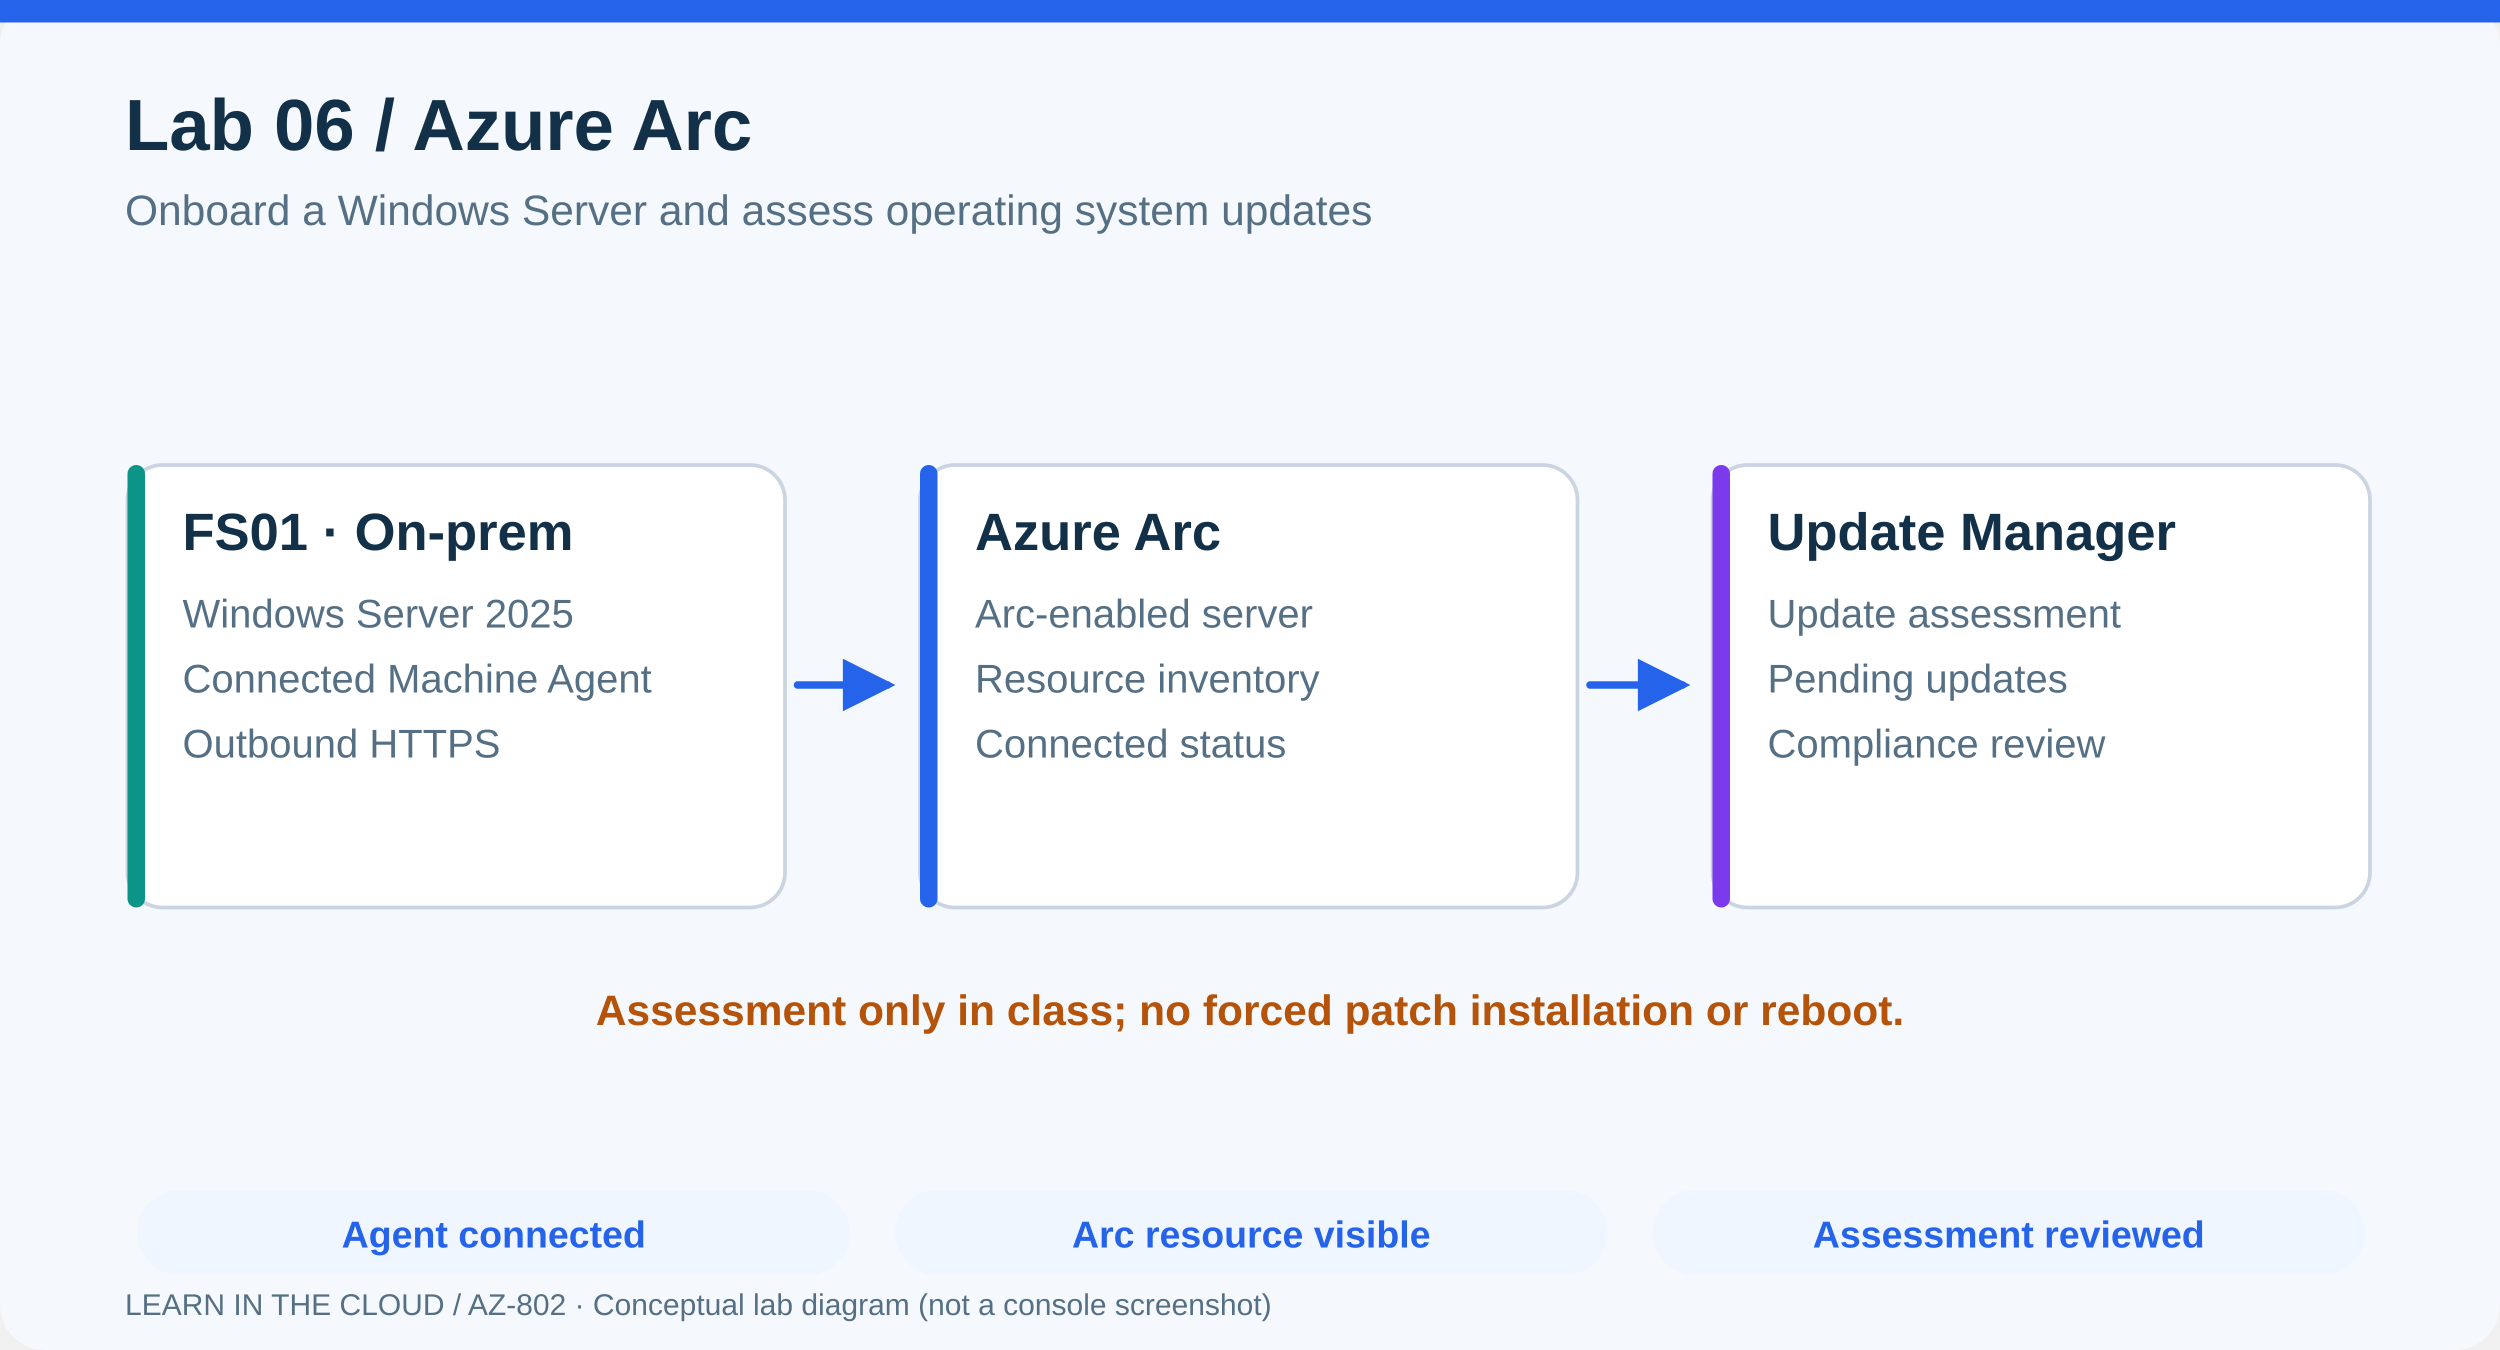
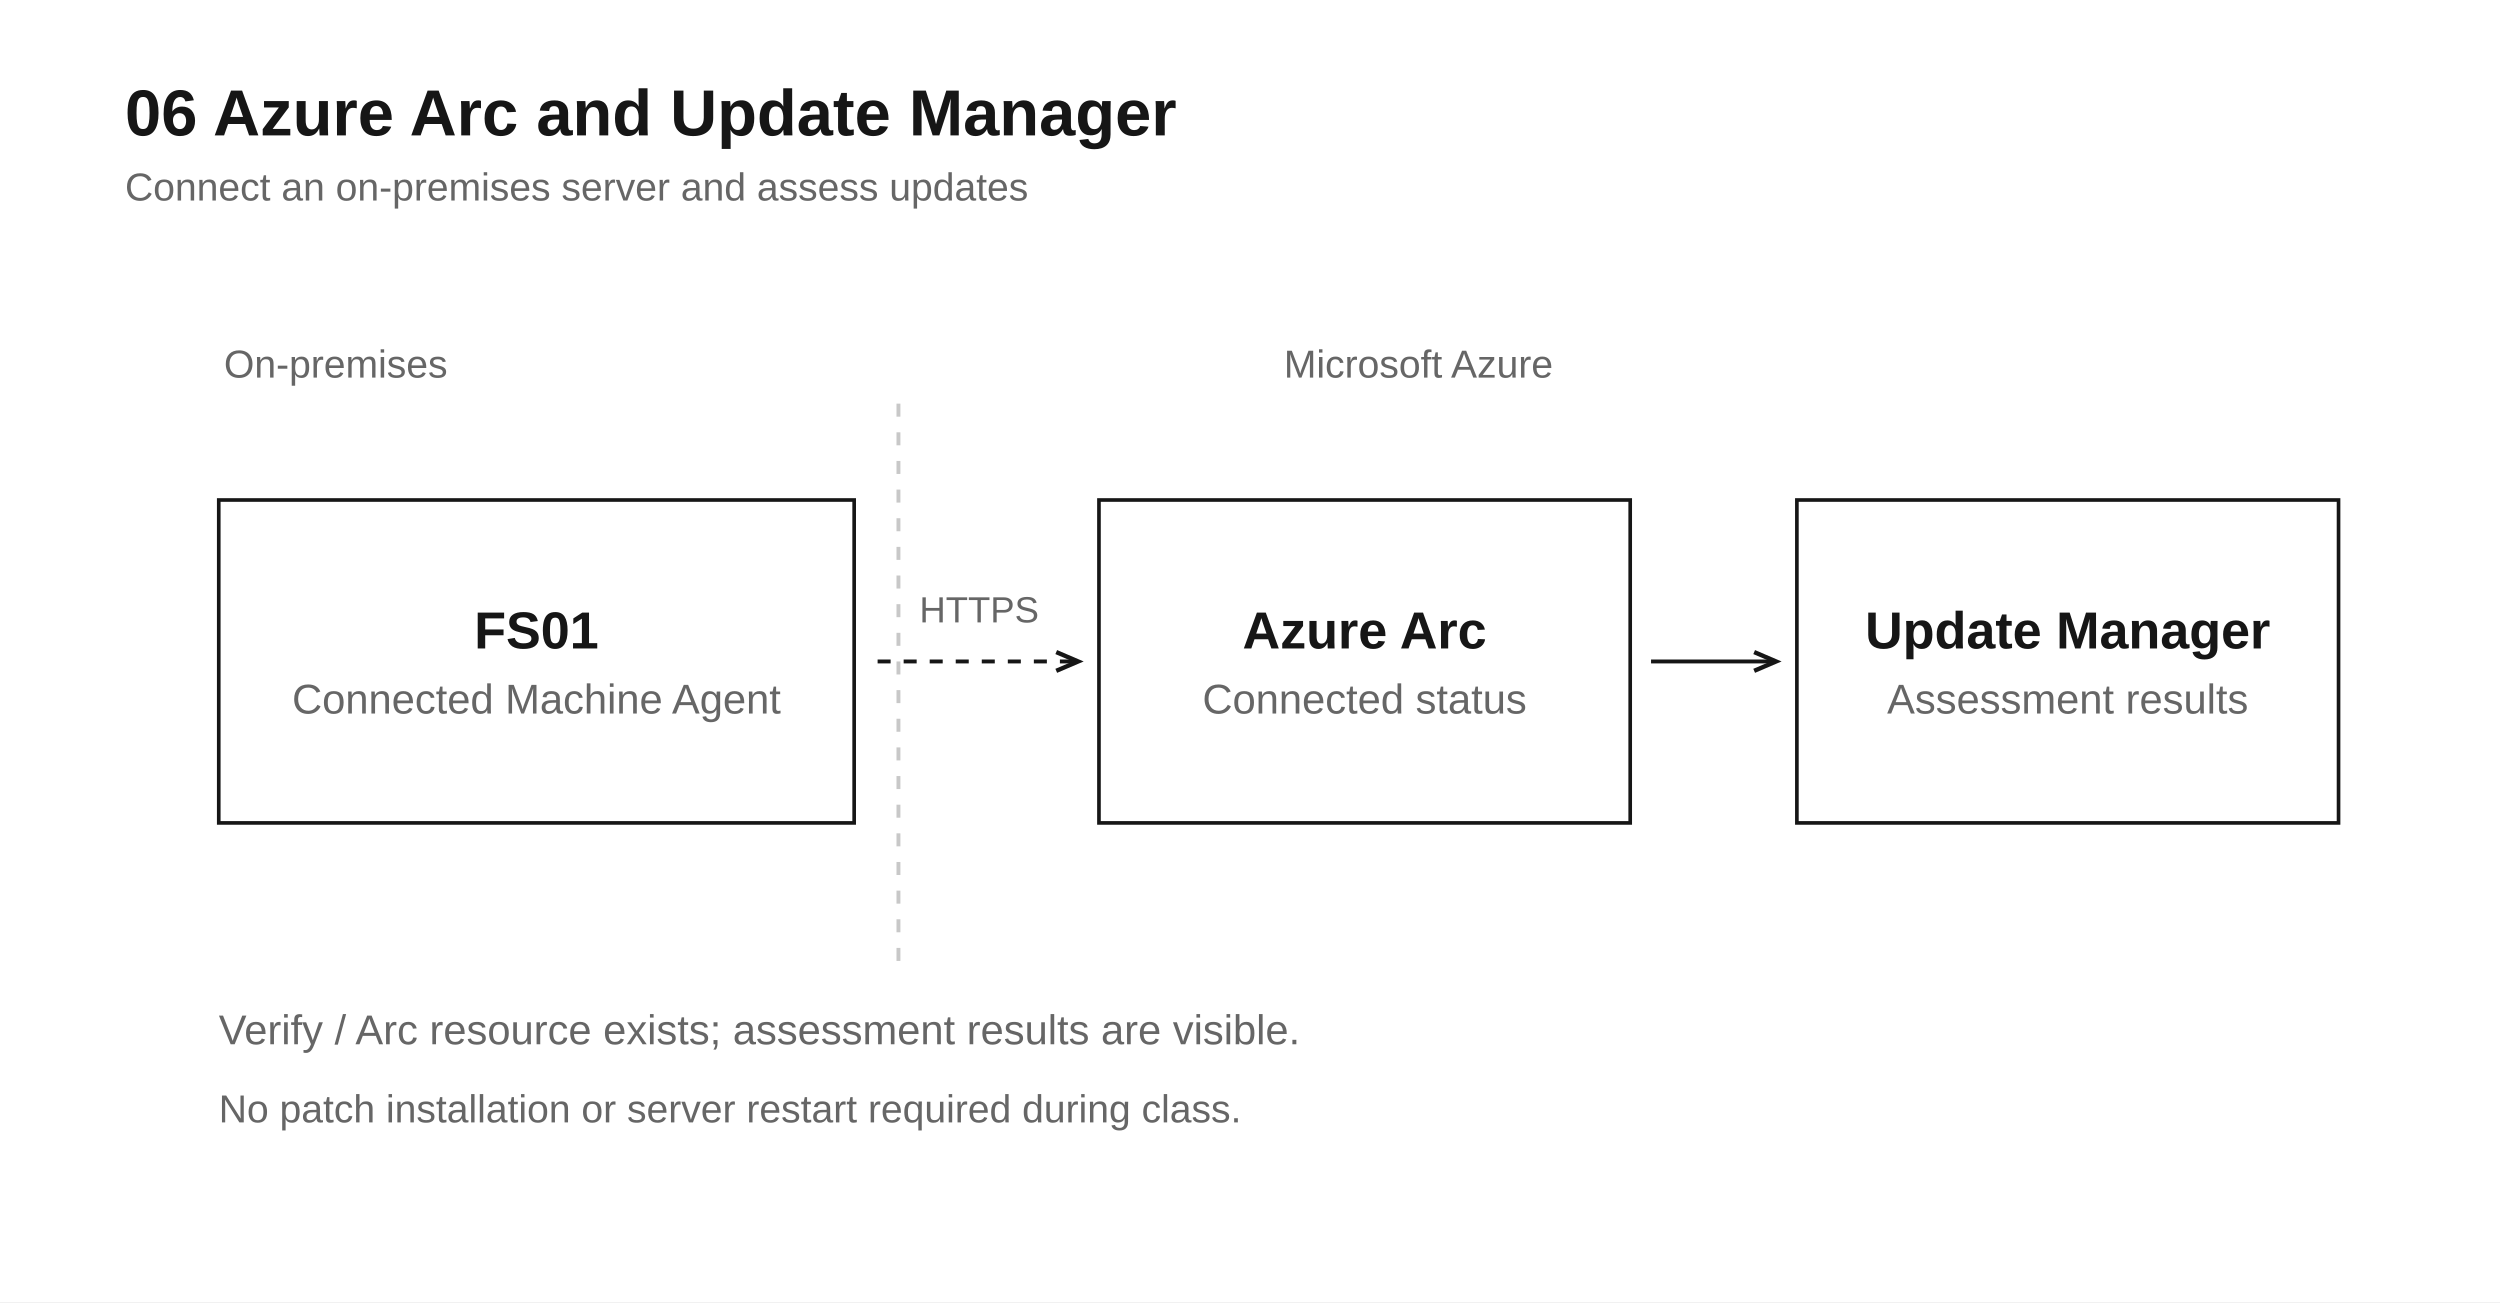
- <svg xmlns="http://www.w3.org/2000/svg" width="1000" height="540" viewBox="0 0 1000 540" role="img" aria-label="FS01 is onboarded to Azure Arc using Connected Machine Agent, then assessed using Azure Update Manager.">
+ <svg xmlns="http://www.w3.org/2000/svg" width="960" height="500" viewBox="0 0 960 500" role="img" aria-label="FS01 on premises connects via HTTPS to Azure Arc and is assessed by Azure Update Manager.">
  <defs>
-     <marker id="arrow" viewBox="0 0 10 10" refX="8.5" refY="5" markerWidth="7" markerHeight="7" orient="auto-start-reverse">
-       <path d="M0 0 L10 5 L0 10 Z" fill="#2563eb" />
+     <marker id="arrow" markerWidth="8" markerHeight="8" refX="8" refY="4" viewBox="0 0 10 8" orient="auto">
+       <path d="M1 1 L8 4 L1 7" fill="none" stroke="#161616" stroke-width="1.4" />
    </marker>
  </defs>
-   <rect width="1000" height="540" rx="18" fill="#f5f8fc" />
-   <rect width="1000" height="9" fill="#2563eb" />
-   <text x="50" y="60" font-family="Arial, Helvetica, sans-serif" font-size="29" font-weight="700" fill="#123047" text-anchor="start">Lab 06  /  Azure Arc</text>
-   <text x="50" y="90" font-family="Arial, Helvetica, sans-serif" font-size="17" font-weight="400" fill="#557084" text-anchor="start">Onboard a Windows Server and assess operating system updates</text>
-   <rect x="51" y="186" width="263" height="177" rx="14" fill="#ffffff" stroke="#cbd5e1" stroke-width="1.5" />
-   <rect x="51" y="186" width="7" height="177" rx="3.5" fill="#0d9488" />
-   <text x="73" y="220" font-family="Arial, Helvetica, sans-serif" font-size="21" font-weight="700" fill="#123047" text-anchor="start">FS01  ·  On-prem</text>
-   <text x="73" y="251" font-family="Arial, Helvetica, sans-serif" font-size="16" font-weight="400" fill="#557084" text-anchor="start">Windows Server 2025</text>
-   <text x="73" y="277" font-family="Arial, Helvetica, sans-serif" font-size="16" font-weight="400" fill="#557084" text-anchor="start">Connected Machine Agent</text>
-   <text x="73" y="303" font-family="Arial, Helvetica, sans-serif" font-size="16" font-weight="400" fill="#557084" text-anchor="start">Outbound HTTPS</text>
-   <rect x="368" y="186" width="263" height="177" rx="14" fill="#ffffff" stroke="#cbd5e1" stroke-width="1.5" />
-   <rect x="368" y="186" width="7" height="177" rx="3.5" fill="#2563eb" />
-   <text x="390" y="220" font-family="Arial, Helvetica, sans-serif" font-size="21" font-weight="700" fill="#123047" text-anchor="start">Azure Arc</text>
-   <text x="390" y="251" font-family="Arial, Helvetica, sans-serif" font-size="16" font-weight="400" fill="#557084" text-anchor="start">Arc-enabled server</text>
-   <text x="390" y="277" font-family="Arial, Helvetica, sans-serif" font-size="16" font-weight="400" fill="#557084" text-anchor="start">Resource inventory</text>
-   <text x="390" y="303" font-family="Arial, Helvetica, sans-serif" font-size="16" font-weight="400" fill="#557084" text-anchor="start">Connected status</text>
-   <rect x="685" y="186" width="263" height="177" rx="14" fill="#ffffff" stroke="#cbd5e1" stroke-width="1.5" />
-   <rect x="685" y="186" width="7" height="177" rx="3.5" fill="#7c3aed" />
-   <text x="707" y="220" font-family="Arial, Helvetica, sans-serif" font-size="21" font-weight="700" fill="#123047" text-anchor="start">Update Manager</text>
-   <text x="707" y="251" font-family="Arial, Helvetica, sans-serif" font-size="16" font-weight="400" fill="#557084" text-anchor="start">Update assessment</text>
-   <text x="707" y="277" font-family="Arial, Helvetica, sans-serif" font-size="16" font-weight="400" fill="#557084" text-anchor="start">Pending updates</text>
-   <text x="707" y="303" font-family="Arial, Helvetica, sans-serif" font-size="16" font-weight="400" fill="#557084" text-anchor="start">Compliance review</text>
-   <line x1="319" y1="274" x2="355" y2="274" stroke="#2563eb" stroke-width="3" stroke-linecap="round" marker-end="url(#arrow)" />
-   <line x1="636" y1="274" x2="673" y2="274" stroke="#2563eb" stroke-width="3" stroke-linecap="round" marker-end="url(#arrow)" />
-   <text x="500" y="410" font-family="Arial, Helvetica, sans-serif" font-size="17" font-weight="700" fill="#b45309" text-anchor="middle">Assessment only in class; no forced patch installation or reboot.</text>
-   <rect x="55" y="476" width="285" height="34" rx="17" fill="#eff6ff" />
-   <text x="197.5" y="499" font-family="Arial, Helvetica, sans-serif" font-size="15" font-weight="700" fill="#2563eb" text-anchor="middle">Agent connected</text>
-   <rect x="358" y="476" width="285" height="34" rx="17" fill="#eff6ff" />
-   <text x="500.5" y="499" font-family="Arial, Helvetica, sans-serif" font-size="15" font-weight="700" fill="#2563eb" text-anchor="middle">Arc resource visible</text>
-   <rect x="661" y="476" width="285" height="34" rx="17" fill="#eff6ff" />
-   <text x="803.5" y="499" font-family="Arial, Helvetica, sans-serif" font-size="15" font-weight="700" fill="#2563eb" text-anchor="middle">Assessment reviewed</text>
-   <text x="50" y="526" font-family="Arial, Helvetica, sans-serif" font-size="12" font-weight="400" fill="#557084" text-anchor="start">LEARN IN THE CLOUD  /  AZ-802   ·   Conceptual lab diagram (not a console screenshot)</text>
+   <rect width="960" height="500" fill="#FFFFFF" />
+   <text x="48" y="52" fill="#161616" font-family="Segoe UI, Arial, sans-serif" font-size="25" font-weight="600" text-anchor="start" letter-spacing="0">06  Azure Arc and Update Manager</text>
+   <text x="48" y="77" fill="#666666" font-family="Segoe UI, Arial, sans-serif" font-size="15" font-weight="400" text-anchor="start" letter-spacing="0">Connect an on-premises server and assess updates</text>
+   <text x="86" y="145" fill="#666666" font-family="Segoe UI, Arial, sans-serif" font-size="15" font-weight="400" text-anchor="start" letter-spacing="0">On-premises</text>
+   <text x="493" y="145" fill="#666666" font-family="Segoe UI, Arial, sans-serif" font-size="15" font-weight="400" text-anchor="start" letter-spacing="0">Microsoft Azure</text>
+   <rect x="84" y="192" width="244" height="124" rx="0" fill="#FFFFFF" stroke="#161616" stroke-width="1.4" />
+   <text x="206" y="249" fill="#161616" font-family="Segoe UI, Arial, sans-serif" font-size="20" font-weight="600" text-anchor="middle" letter-spacing="0">FS01</text>
+   <text x="206" y="274" fill="#666666" font-family="Segoe UI, Arial, sans-serif" font-size="16" font-weight="400" text-anchor="middle" letter-spacing="0">Connected Machine Agent</text>
+   <line x1="345" y1="155" x2="345" y2="369" stroke="#C8C8C8" stroke-width="1.5" stroke-dasharray="5 6" />
+   <rect x="422" y="192" width="204" height="124" rx="0" fill="#FFFFFF" stroke="#161616" stroke-width="1.4" />
+   <text x="524" y="249" fill="#161616" font-family="Segoe UI, Arial, sans-serif" font-size="20" font-weight="600" text-anchor="middle" letter-spacing="0">Azure Arc</text>
+   <text x="524" y="274" fill="#666666" font-family="Segoe UI, Arial, sans-serif" font-size="16" font-weight="400" text-anchor="middle" letter-spacing="0">Connected status</text>
+   <rect x="690" y="192" width="208" height="124" rx="0" fill="#FFFFFF" stroke="#161616" stroke-width="1.4" />
+   <text x="794" y="249" fill="#161616" font-family="Segoe UI, Arial, sans-serif" font-size="20" font-weight="600" text-anchor="middle" letter-spacing="0">Update Manager</text>
+   <text x="794" y="274" fill="#666666" font-family="Segoe UI, Arial, sans-serif" font-size="16" font-weight="400" text-anchor="middle" letter-spacing="0">Assessment results</text>
+   <line x1="337" y1="254" x2="414" y2="254" stroke="#161616" stroke-width="1.5" stroke-dasharray="5 5" marker-end="url(#arrow)" />
+   <text x="376" y="239" fill="#666666" font-family="Segoe UI, Arial, sans-serif" font-size="14" font-weight="400" text-anchor="middle" letter-spacing="0">HTTPS</text>
+   <line x1="634" y1="254" x2="682" y2="254" stroke="#161616" stroke-width="1.5" marker-end="url(#arrow)" />
+   <text x="84" y="401" fill="#666666" font-family="Segoe UI, Arial, sans-serif" font-size="16" font-weight="400" text-anchor="start" letter-spacing="0">Verify  /  Arc resource exists; assessment results are visible.</text>
+   <text x="84" y="431" fill="#666666" font-family="Segoe UI, Arial, sans-serif" font-size="15" font-weight="400" text-anchor="start" letter-spacing="0">No patch installation or server restart required during class.</text>
</svg>
